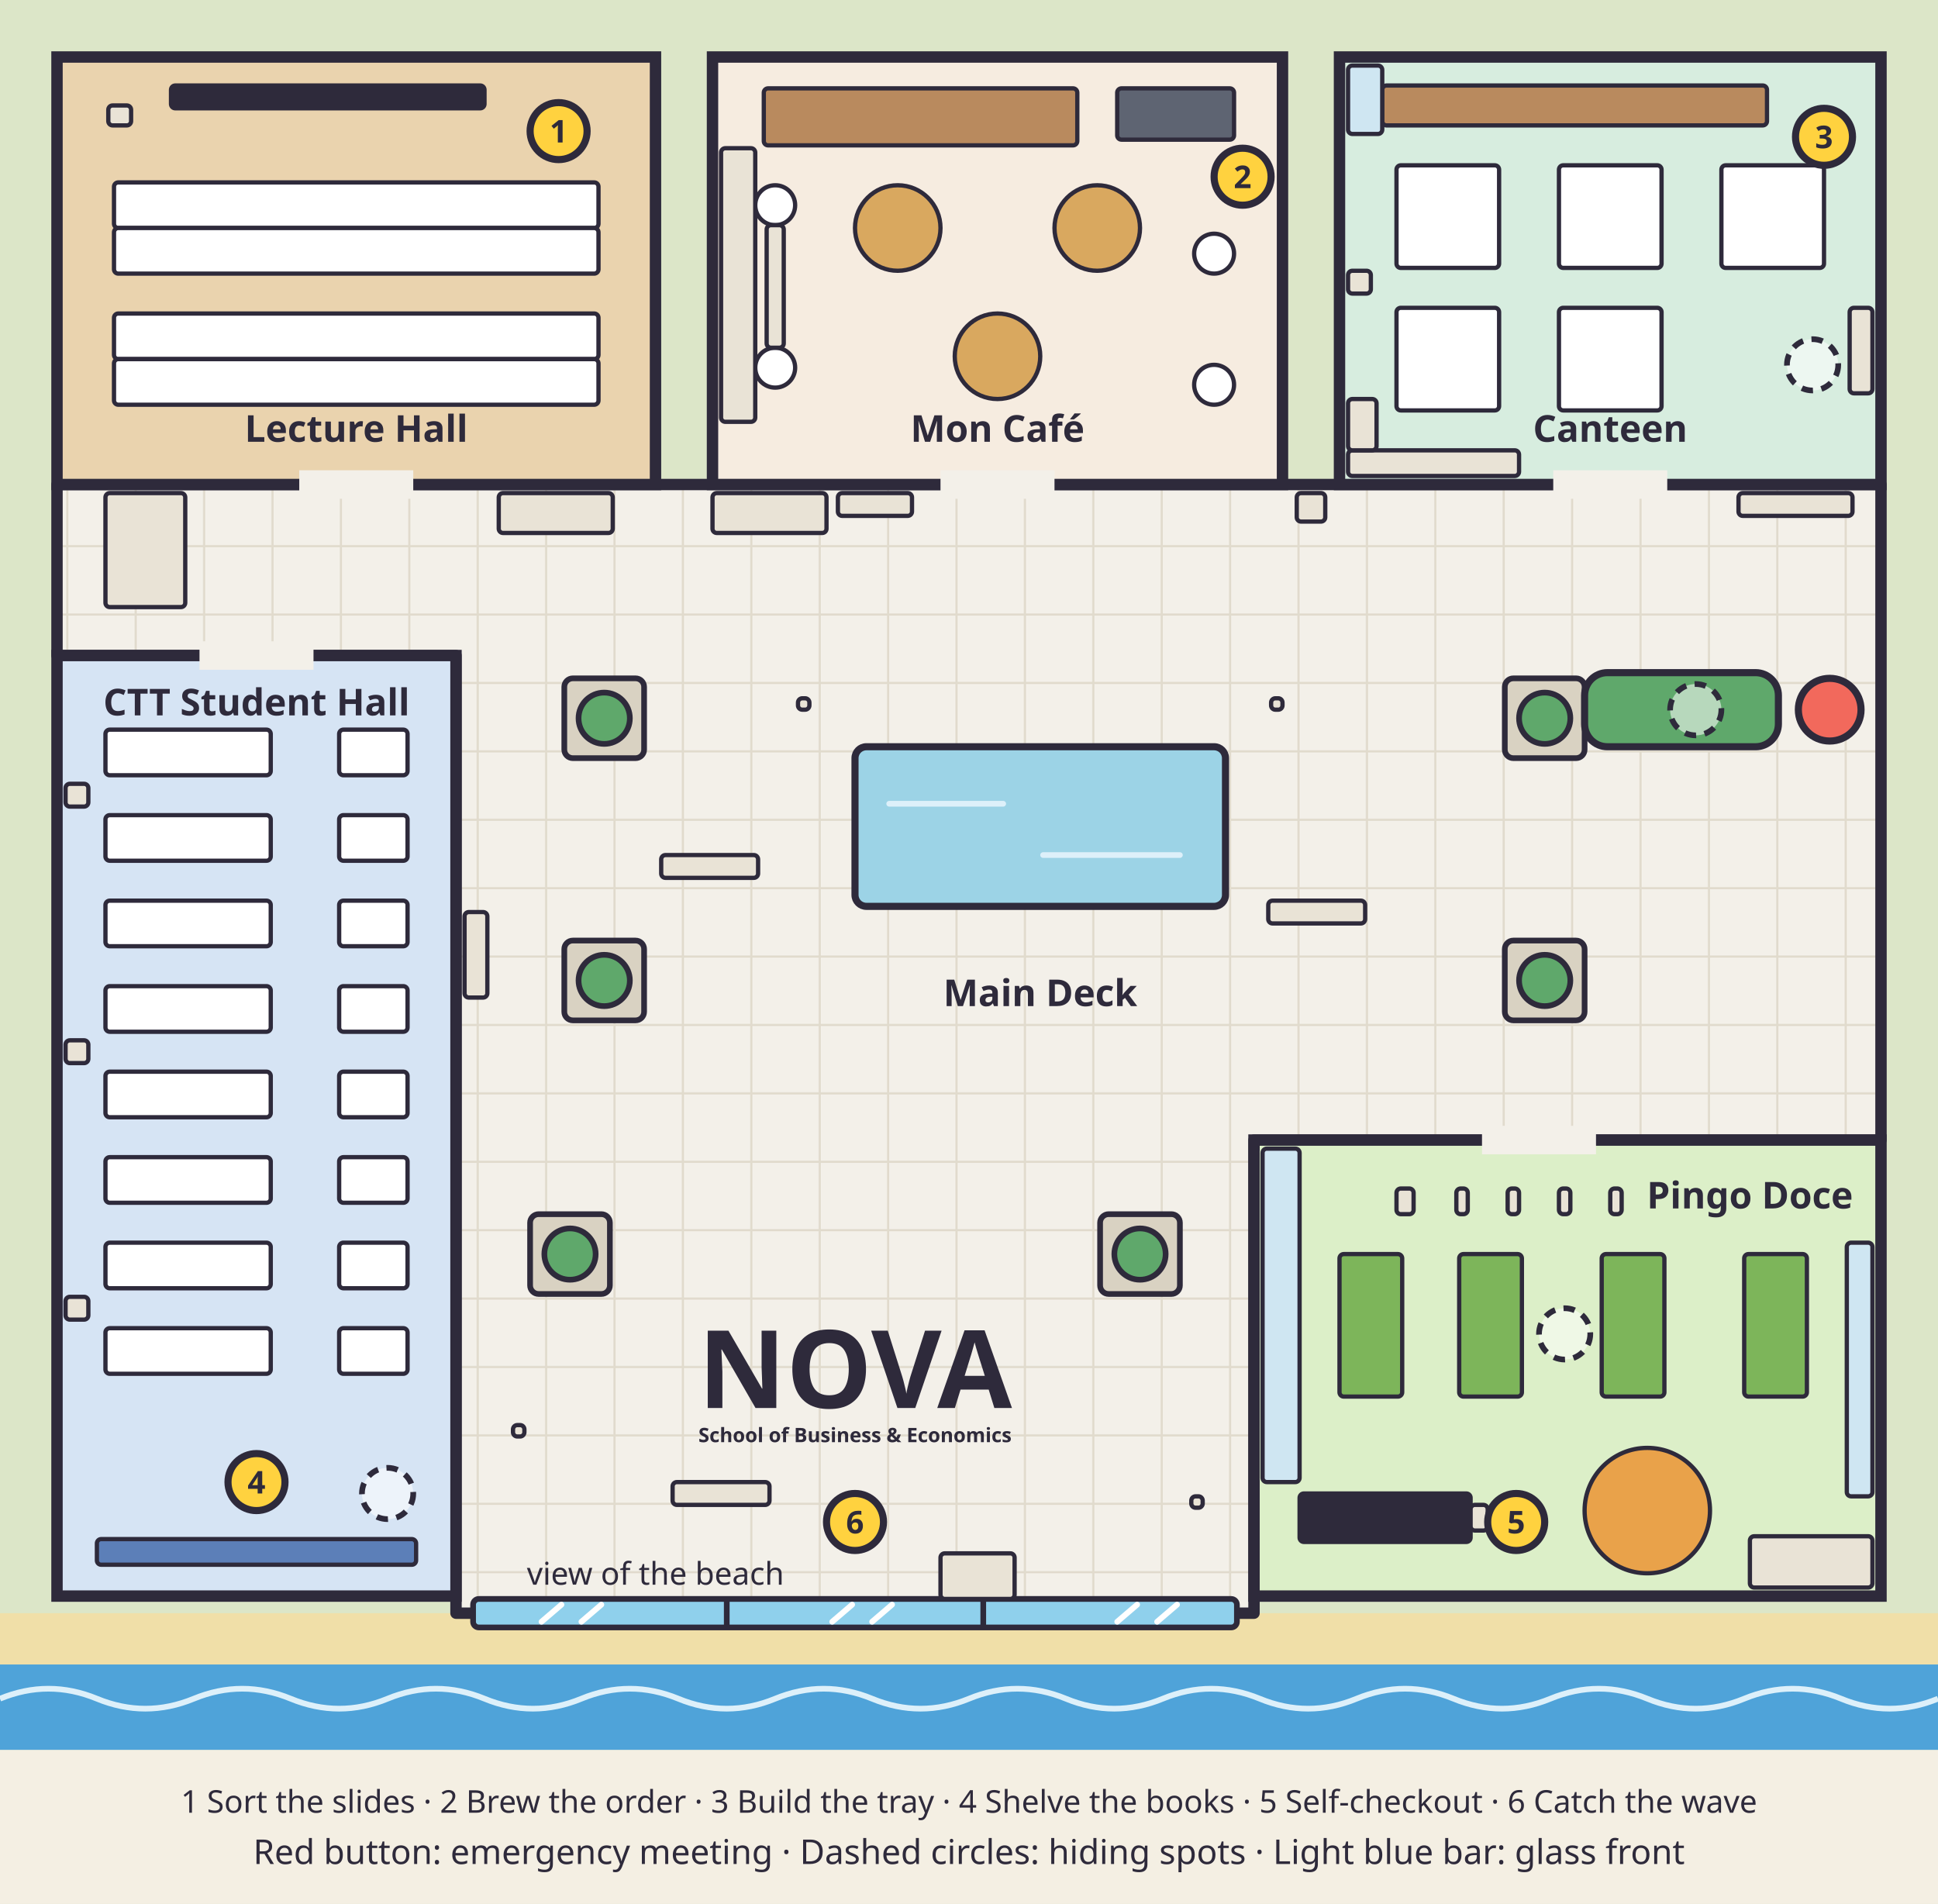
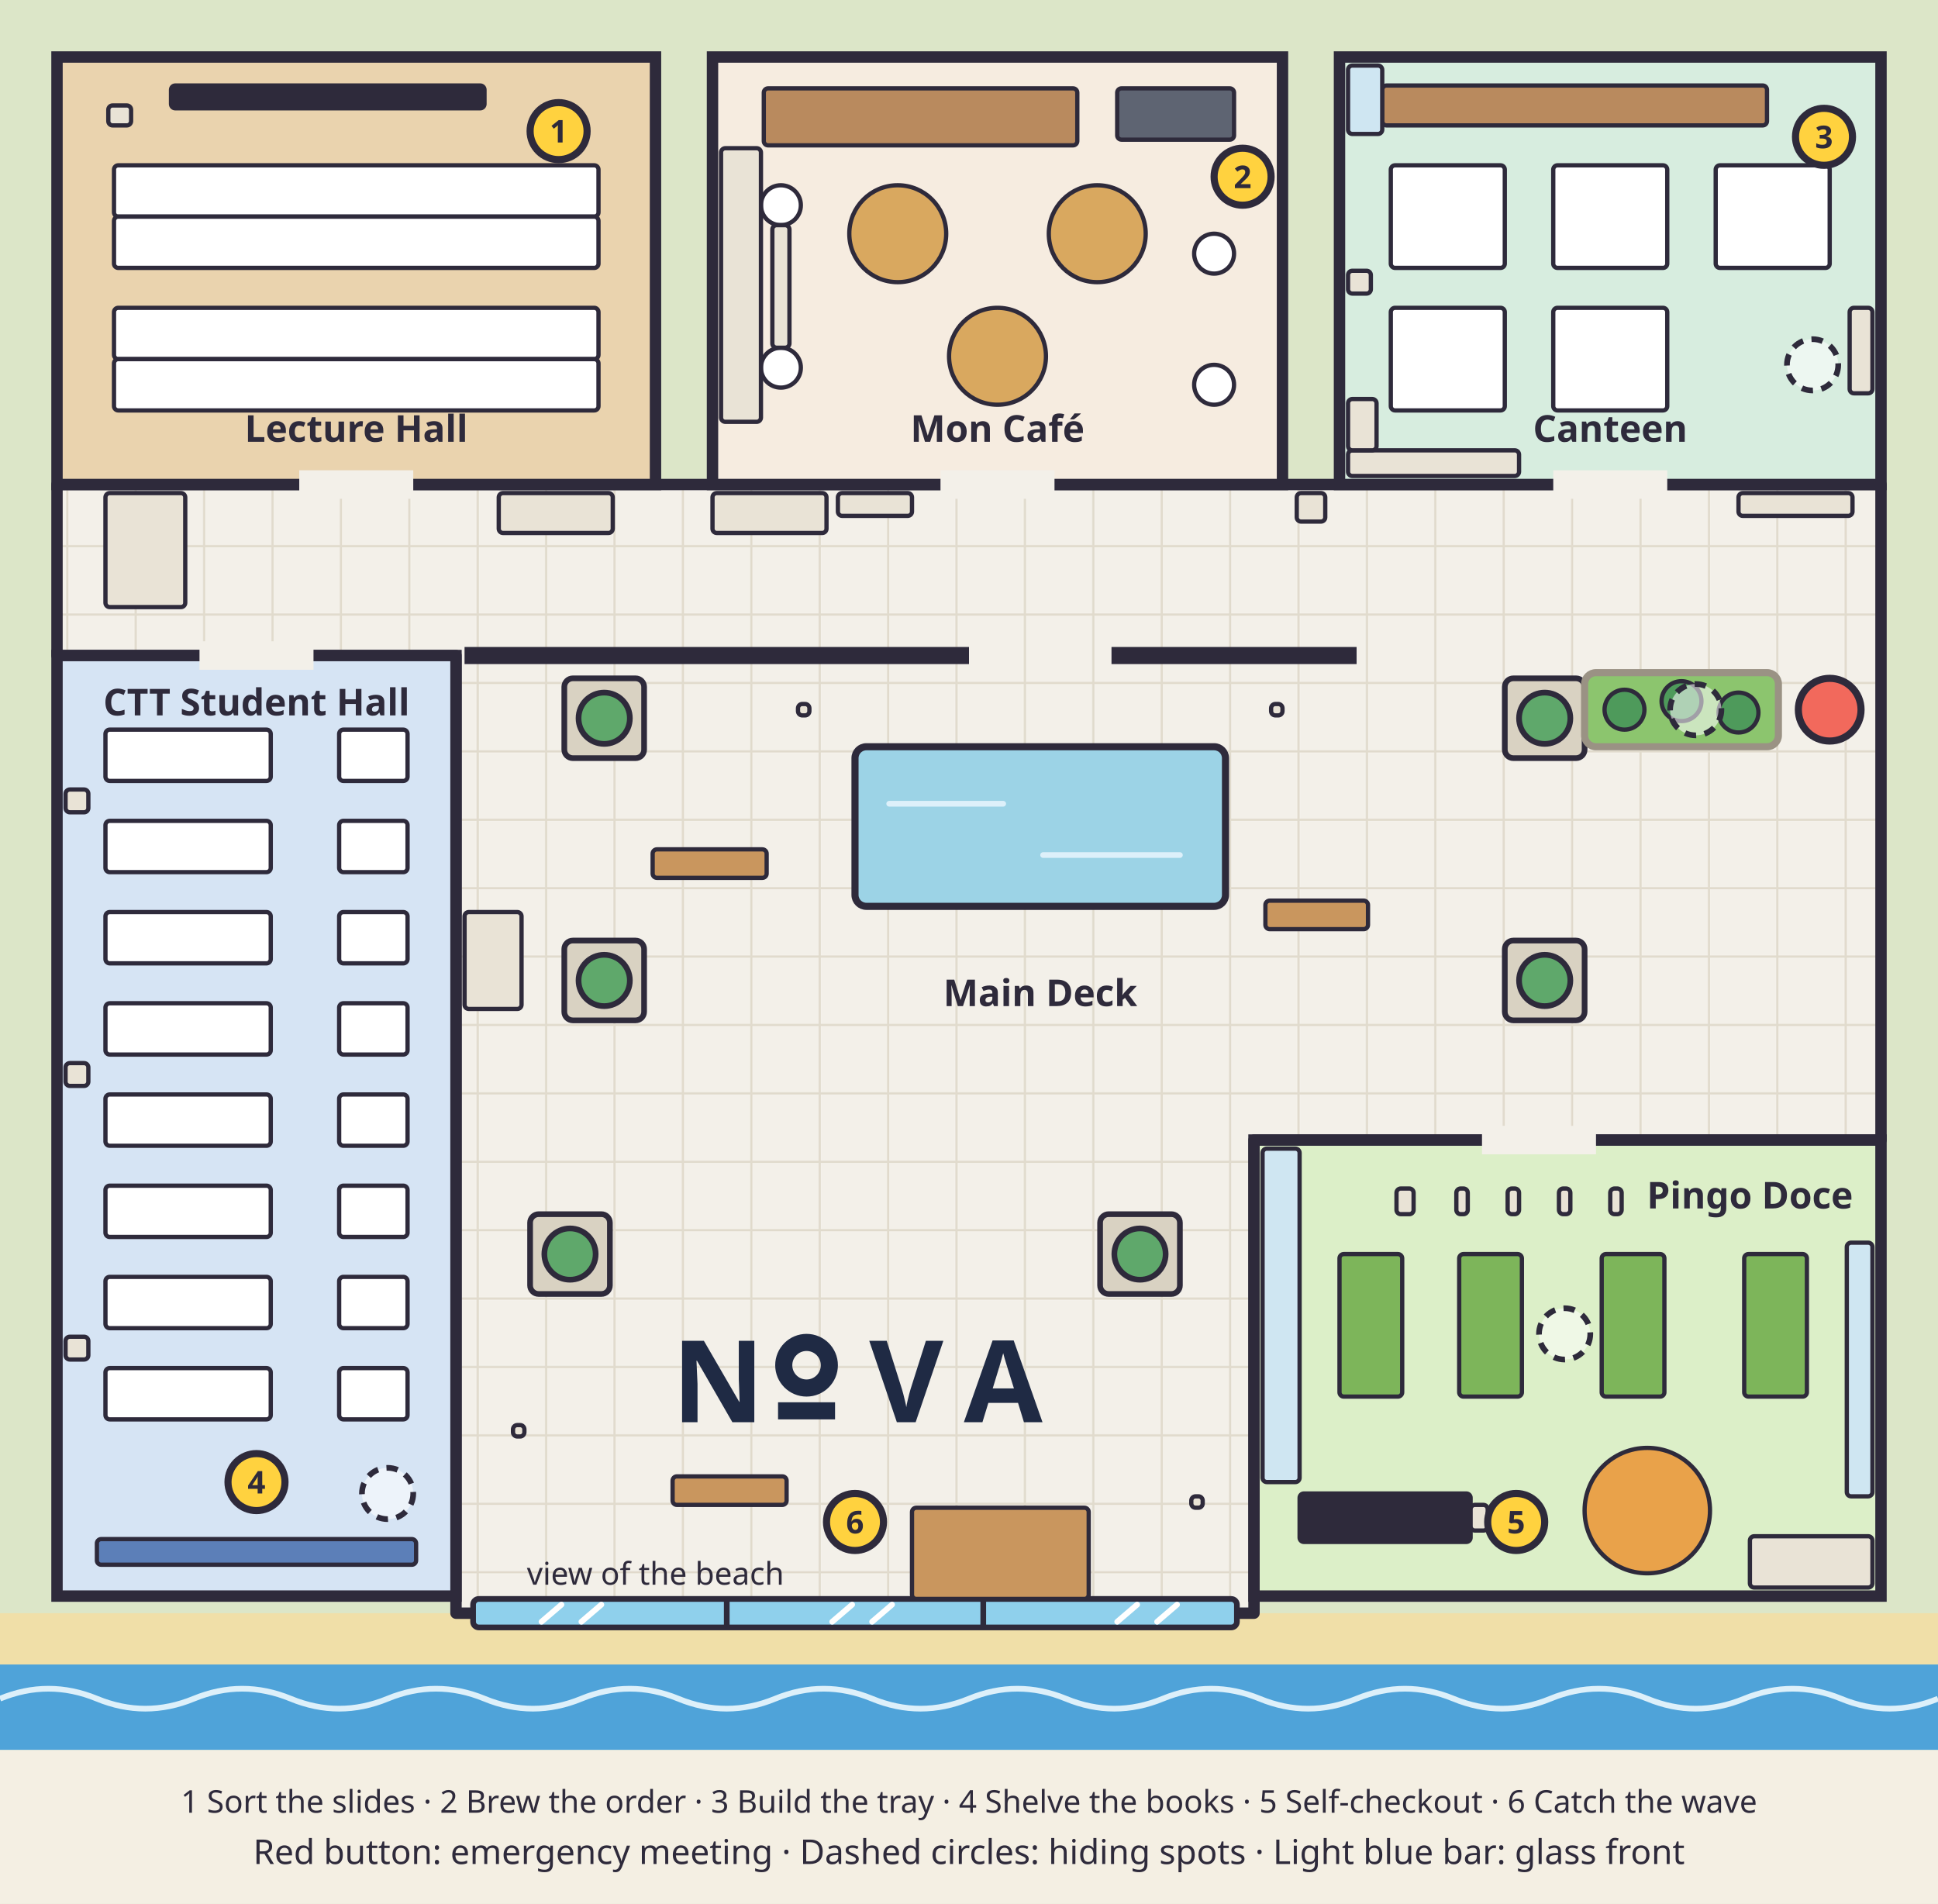
<svg xmlns="http://www.w3.org/2000/svg" viewBox="0 0 680 668" font-family="system-ui, sans-serif">
  <defs>
    <pattern id="paving" width="24" height="24" patternUnits="userSpaceOnUse">
      <rect width="24" height="24" fill="#F3F0E9" />
      <path d="M24 0V24H0" fill="none" stroke="#E1DBCD" stroke-width="1.5" />
    </pattern>
    <g id="tree">
      <rect x="-14" y="-14" width="28" height="28" rx="3" fill="#D9D2C2" stroke="#2E2A3B" stroke-width="2" />
      <circle r="9" fill="#5FA86B" stroke="#2E2A3B" stroke-width="2" />
    </g>
    <g id="col">
      <circle r="7" fill="#FFFFFF" stroke="#2E2A3B" stroke-width="2.5" />
    </g>
  </defs>
  <rect width="680" height="668" fill="#DCE6C8" />
  <rect x="0" y="566" width="680" height="18" fill="#F0DFA8" />
  <rect x="0" y="584" width="680" height="30" fill="#4FA3D9" />
  <path d="M0 596 q17 -7 34 0 t34 0 t34 0 t34 0 t34 0 t34 0 t34 0 t34 0 t34 0 t34 0 t34 0 t34 0 t34 0 t34 0 t34 0 t34 0 t34 0 t34 0 t34 0 t34 0" fill="none" stroke="#DDF0FA" stroke-width="2" />
  <rect x="0" y="614" width="680" height="54" fill="#F4EFE3" />
  <path d="M20 170 H660 V400 H440 V566 H160 V230 H20 Z" fill="url(#paving)" stroke="#2E2A3B" stroke-width="4" stroke-linejoin="round" />
  <rect x="300" y="262" width="130" height="56" rx="4" fill="#9CD3E6" stroke="#2E2A3B" stroke-width="2.5" />
  <path d="M312 282 h40 M366 300 h48" stroke="#DDF0FA" stroke-width="2" stroke-linecap="round" />
  <use href="#tree" x="212" y="252" />
  <use href="#tree" x="212" y="344" />
  <use href="#tree" x="542" y="252" />
  <use href="#tree" x="542" y="344" />
  <use href="#tree" x="200" y="440" />
  <use href="#tree" x="400" y="440" />
-   <text x="300" y="494" text-anchor="middle" font-size="38" font-weight="900" fill="#2E2A3B">NOVA</text>
-   <text x="300" y="506" text-anchor="middle" font-size="7" font-weight="700" fill="#2E2A3B">School of Business &amp; Economics</text>
+   <g fill="#1F2A44">
+     <text x="252" y="499" text-anchor="middle" font-size="40" font-weight="900">N</text>
+     <circle cx="283" cy="479" r="8" fill="none" stroke="#1F2A44" stroke-width="6" />
+     <rect x="273" y="492" width="20" height="6" />
+     <text x="318" y="499" text-anchor="middle" font-size="40" font-weight="900">V</text>
+     <text x="352" y="499" text-anchor="middle" font-size="40" font-weight="900">A</text>
+   </g>
  <text x="365" y="353" text-anchor="middle" font-size="13" font-weight="700" fill="#2E2A3B">Main Deck</text>
  <text x="230" y="556" text-anchor="middle" font-size="11" fill="#2E2A3B">view of the beach</text>
  <rect x="166" y="561" width="268" height="10" rx="2" fill="#8FD0EC" stroke="#2E2A3B" stroke-width="2" />
  <path d="M190 569 l7 -6 M204 569 l7 -6 M292 569 l7 -6 M306 569 l7 -6 M392 569 l7 -6 M406 569 l7 -6" stroke="#FFFFFF" stroke-width="2" stroke-linecap="round" />
  <path d="M255 561 v10 M345 561 v10" stroke="#2E2A3B" stroke-width="2" />
  <rect x="20" y="20" width="210" height="150" fill="#EAD3AE" stroke="#2E2A3B" stroke-width="4" />
  <rect x="250" y="20" width="200" height="150" fill="#F6ECE0" stroke="#2E2A3B" stroke-width="4" />
  <rect x="470" y="20" width="190" height="150" fill="#D7EDDF" stroke="#2E2A3B" stroke-width="4" />
  <rect x="20" y="230" width="140" height="330" fill="#D6E4F4" stroke="#2E2A3B" stroke-width="4" />
  <rect x="440" y="400" width="220" height="160" fill="#DCEFC8" stroke="#2E2A3B" stroke-width="4" />
+   <rect x="163" y="227" width="177" height="6" fill="#2E2A3B" />
+   <rect x="390" y="227" width="86" height="6" fill="#2E2A3B" />
  <g stroke="#2E2A3B" stroke-width="1.5">
    <rect x="60" y="30" width="110" height="8" rx="1.5" fill="#2E2A3B" />
    <rect x="38" y="37" width="8" height="7" rx="1.5" fill="#E9E3D6" />
-     <rect x="40" y="64" width="170" height="16" rx="1.5" fill="#FFFFFF" />
-     <rect x="40" y="80" width="170" height="16" rx="1.5" fill="#FFFFFF" />
-     <rect x="40" y="110" width="170" height="16" rx="1.5" fill="#FFFFFF" />
-     <rect x="40" y="126" width="170" height="16" rx="1.5" fill="#FFFFFF" />
+     <rect x="40" y="58" width="170" height="18" rx="1.5" fill="#FFFFFF" />
+     <rect x="40" y="76" width="170" height="18" rx="1.5" fill="#FFFFFF" />
+     <rect x="40" y="108" width="170" height="18" rx="1.5" fill="#FFFFFF" />
+     <rect x="40" y="126" width="170" height="18" rx="1.5" fill="#FFFFFF" />
    <rect x="268" y="31" width="110" height="20" rx="1.5" fill="#B98A5E" />
    <rect x="392" y="31" width="41" height="18" rx="1.5" fill="#5E6472" />
-     <circle cx="272" cy="72" r="7" fill="#FFFFFF" />
+     <circle cx="274" cy="72" r="7" fill="#FFFFFF" />
    <circle cx="426" cy="89" r="7" fill="#FFFFFF" />
-     <circle cx="272" cy="129" r="7" fill="#FFFFFF" />
+     <circle cx="274" cy="129" r="7" fill="#FFFFFF" />
    <circle cx="426" cy="135" r="7" fill="#FFFFFF" />
-     <circle cx="350" cy="125" r="15" fill="#D9A85F" />
-     <circle cx="315" cy="80" r="15" fill="#D9A85F" />
-     <circle cx="385" cy="80" r="15" fill="#D9A85F" />
-     <rect x="253" y="52" width="12" height="96" rx="1.5" fill="#E9E3D6" />
-     <rect x="269" y="79" width="6" height="43" rx="1.5" fill="#E9E3D6" />
+     <circle cx="350" cy="125" r="17" fill="#D9A85F" />
+     <circle cx="315" cy="82" r="17" fill="#D9A85F" />
+     <circle cx="385" cy="82" r="17" fill="#D9A85F" />
+     <rect x="253" y="52" width="14" height="96" rx="1.5" fill="#E9E3D6" />
+     <rect x="271" y="79" width="6" height="43" rx="1.5" fill="#E9E3D6" />
    <rect x="485" y="30" width="135" height="14" rx="1.5" fill="#B98A5E" />
-     <rect x="490" y="58" width="36" height="36" rx="1.5" fill="#FFFFFF" />
-     <rect x="547" y="58" width="36" height="36" rx="1.5" fill="#FFFFFF" />
-     <rect x="604" y="58" width="36" height="36" rx="1.5" fill="#FFFFFF" />
-     <rect x="490" y="108" width="36" height="36" rx="1.5" fill="#FFFFFF" />
-     <rect x="547" y="108" width="36" height="36" rx="1.5" fill="#FFFFFF" />
+     <rect x="488" y="58" width="40" height="36" rx="1.5" fill="#FFFFFF" />
+     <rect x="545" y="58" width="40" height="36" rx="1.5" fill="#FFFFFF" />
+     <rect x="602" y="58" width="40" height="36" rx="1.5" fill="#FFFFFF" />
+     <rect x="488" y="108" width="40" height="36" rx="1.5" fill="#FFFFFF" />
+     <rect x="545" y="108" width="40" height="36" rx="1.5" fill="#FFFFFF" />
    <rect x="473" y="158" width="60" height="9" rx="1.5" fill="#E9E3D6" />
    <rect x="473" y="23" width="12" height="24" rx="1.5" fill="#CFE6F2" />
    <rect x="473" y="95" width="8" height="8" rx="1.5" fill="#E9E3D6" />
    <rect x="649" y="108" width="8" height="30" rx="1.5" fill="#E9E3D6" />
    <rect x="473" y="140" width="10" height="18" rx="1.5" fill="#E9E3D6" />
-     <rect x="37" y="256" width="58" height="16" rx="1.5" fill="#FFFFFF" />
-     <rect x="37" y="286" width="58" height="16" rx="1.5" fill="#FFFFFF" />
-     <rect x="37" y="316" width="58" height="16" rx="1.5" fill="#FFFFFF" />
-     <rect x="37" y="346" width="58" height="16" rx="1.5" fill="#FFFFFF" />
-     <rect x="37" y="376" width="58" height="16" rx="1.5" fill="#FFFFFF" />
-     <rect x="37" y="406" width="58" height="16" rx="1.5" fill="#FFFFFF" />
-     <rect x="37" y="436" width="58" height="16" rx="1.5" fill="#FFFFFF" />
-     <rect x="37" y="466" width="58" height="16" rx="1.5" fill="#FFFFFF" />
+     <rect x="37" y="256" width="58" height="18" rx="1.5" fill="#FFFFFF" />
+     <rect x="37" y="288" width="58" height="18" rx="1.5" fill="#FFFFFF" />
+     <rect x="37" y="320" width="58" height="18" rx="1.5" fill="#FFFFFF" />
+     <rect x="37" y="352" width="58" height="18" rx="1.5" fill="#FFFFFF" />
+     <rect x="37" y="384" width="58" height="18" rx="1.5" fill="#FFFFFF" />
+     <rect x="37" y="416" width="58" height="18" rx="1.5" fill="#FFFFFF" />
+     <rect x="37" y="448" width="58" height="18" rx="1.5" fill="#FFFFFF" />
+     <rect x="37" y="480" width="58" height="18" rx="1.5" fill="#FFFFFF" />
    <rect x="34" y="540" width="112" height="9" rx="1.5" fill="#5C7FB8" />
-     <rect x="119" y="256" width="24" height="16" rx="1.5" fill="#FFFFFF" />
-     <rect x="119" y="286" width="24" height="16" rx="1.5" fill="#FFFFFF" />
-     <rect x="119" y="316" width="24" height="16" rx="1.5" fill="#FFFFFF" />
-     <rect x="119" y="346" width="24" height="16" rx="1.5" fill="#FFFFFF" />
-     <rect x="119" y="376" width="24" height="16" rx="1.5" fill="#FFFFFF" />
-     <rect x="119" y="406" width="24" height="16" rx="1.5" fill="#FFFFFF" />
-     <rect x="119" y="436" width="24" height="16" rx="1.5" fill="#FFFFFF" />
-     <rect x="119" y="466" width="24" height="16" rx="1.5" fill="#FFFFFF" />
-     <rect x="23" y="275" width="8" height="8" rx="1.5" fill="#E9E3D6" />
-     <rect x="23" y="365" width="8" height="8" rx="1.5" fill="#E9E3D6" />
-     <rect x="23" y="455" width="8" height="8" rx="1.5" fill="#E9E3D6" />
+     <rect x="119" y="256" width="24" height="18" rx="1.5" fill="#FFFFFF" />
+     <rect x="119" y="288" width="24" height="18" rx="1.5" fill="#FFFFFF" />
+     <rect x="119" y="320" width="24" height="18" rx="1.5" fill="#FFFFFF" />
+     <rect x="119" y="352" width="24" height="18" rx="1.5" fill="#FFFFFF" />
+     <rect x="119" y="384" width="24" height="18" rx="1.5" fill="#FFFFFF" />
+     <rect x="119" y="416" width="24" height="18" rx="1.5" fill="#FFFFFF" />
+     <rect x="119" y="448" width="24" height="18" rx="1.5" fill="#FFFFFF" />
+     <rect x="119" y="480" width="24" height="18" rx="1.5" fill="#FFFFFF" />
+     <rect x="23" y="277" width="8" height="8" rx="1.5" fill="#E9E3D6" />
+     <rect x="23" y="373" width="8" height="8" rx="1.5" fill="#E9E3D6" />
+     <rect x="23" y="469" width="8" height="8" rx="1.5" fill="#E9E3D6" />
    <rect x="470" y="440" width="22" height="50" rx="1.5" fill="#7DB55A" />
    <rect x="512" y="440" width="22" height="50" rx="1.5" fill="#7DB55A" />
    <rect x="562" y="440" width="22" height="50" rx="1.5" fill="#7DB55A" />
    <rect x="612" y="440" width="22" height="50" rx="1.5" fill="#7DB55A" />
    <rect x="456" y="524" width="60" height="17" rx="1.5" fill="#2E2A3B" />
    <rect x="511" y="417" width="4" height="9" rx="1.5" fill="#E9E3D6" />
    <rect x="529" y="417" width="4" height="9" rx="1.5" fill="#E9E3D6" />
    <rect x="547" y="417" width="4" height="9" rx="1.5" fill="#E9E3D6" />
    <rect x="565" y="417" width="4" height="9" rx="1.5" fill="#E9E3D6" />
    <rect x="443" y="403" width="13" height="117" rx="1.5" fill="#CFE6F2" />
    <rect x="648" y="436" width="9" height="89" rx="1.5" fill="#CFE6F2" />
    <circle cx="578" cy="530" r="22" fill="#E9A24A" />
    <rect x="614" y="539" width="43" height="18" rx="1.5" fill="#E9E3D6" />
    <rect x="490" y="417" width="6" height="9" rx="1.5" fill="#E9E3D6" />
    <rect x="516" y="528" width="6" height="9" rx="1.5" fill="#E9E3D6" />
    <rect x="37" y="173" width="28" height="40" rx="1.5" fill="#E9E3D6" />
    <rect x="175" y="173" width="40" height="14" rx="1.5" fill="#E9E3D6" />
    <rect x="294" y="173" width="26" height="8" rx="1.5" fill="#E9E3D6" />
    <rect x="250" y="173" width="40" height="14" rx="1.5" fill="#E9E3D6" />
    <rect x="455" y="173" width="10" height="10" rx="1.5" fill="#E9E3D6" />
    <rect x="610" y="173" width="40" height="8" rx="1.5" fill="#E9E3D6" />
-     <rect x="232" y="300" width="34" height="8" rx="1.5" fill="#E9E3D6" />
-     <rect x="445" y="316" width="34" height="8" rx="1.5" fill="#E9E3D6" />
-     <rect x="236" y="520" width="34" height="8" rx="1.5" fill="#E9E3D6" />
-     <rect x="280" y="245" width="4" height="4" rx="1.5" fill="#E9E3D6" />
-     <rect x="446" y="245" width="4" height="4" rx="1.5" fill="#E9E3D6" />
+     <rect x="229" y="298" width="40" height="10" rx="1.5" fill="#C9965E" />
+     <rect x="444" y="316" width="36" height="10" rx="1.5" fill="#C9965E" />
+     <rect x="236" y="518" width="40" height="10" rx="1.5" fill="#C9965E" />
+     <rect x="280" y="247" width="4" height="4" rx="1.5" fill="#E9E3D6" />
+     <rect x="446" y="247" width="4" height="4" rx="1.5" fill="#E9E3D6" />
    <rect x="180" y="500" width="4" height="4" rx="1.5" fill="#E9E3D6" />
    <rect x="418" y="525" width="4" height="4" rx="1.5" fill="#E9E3D6" />
-     <rect x="163" y="320" width="8" height="30" rx="1.5" fill="#E9E3D6" />
-     <rect x="330" y="545" width="26" height="16" rx="1.5" fill="#E9E3D6" />
+     <rect x="163" y="320" width="20" height="34" rx="1.5" fill="#E9E3D6" />
+     <rect x="320" y="529" width="62" height="32" rx="1.5" fill="#C9965E" />
  </g>
  <text x="125" y="155" text-anchor="middle" font-size="13" font-weight="700" fill="#2E2A3B">Lecture Hall</text>
  <text x="350" y="155" text-anchor="middle" font-size="13" font-weight="700" fill="#2E2A3B">Mon Café</text>
  <text x="565" y="155" text-anchor="middle" font-size="13" font-weight="700" fill="#2E2A3B">Canteen</text>
  <text x="90" y="251" text-anchor="middle" font-size="13" font-weight="700" fill="#2E2A3B">CTT Student Hall</text>
  <text x="614" y="424" text-anchor="middle" font-size="13" font-weight="700" fill="#2E2A3B">Pingo Doce</text>
  <g fill="#F3F0E9">
    <rect x="105" y="165" width="40" height="10" />
    <rect x="330" y="165" width="40" height="10" />
    <rect x="545" y="165" width="40" height="10" />
    <rect x="70" y="225" width="40" height="10" />
    <rect x="520" y="395" width="40" height="10" />
  </g>
-   <rect x="556" y="236" width="68" height="26" rx="8" fill="#5FA86B" stroke="#2E2A3B" stroke-width="2.5" />
+   <rect x="556" y="236" width="68" height="26" rx="4" fill="#8CC56E" stroke="#9A9284" stroke-width="2.5" />
+   <g fill="#4E9A5B" stroke="#2E2A3B" stroke-width="1.5">
+     <circle cx="570" cy="249" r="7" />
+     <circle cx="590" cy="246" r="7" />
+     <circle cx="610" cy="250" r="7" />
+   </g>
  <g fill="#FFFFFF" fill-opacity="0.55" stroke="#2E2A3B" stroke-width="2" stroke-dasharray="4 3">
    <circle cx="595" cy="249" r="9" />
    <circle cx="549" cy="468" r="9" />
    <circle cx="136" cy="524" r="9" />
    <circle cx="636" cy="128" r="9" />
  </g>
  <circle cx="642" cy="249" r="11" fill="#F2695C" stroke="#2E2A3B" stroke-width="2.5" />
  <g font-size="11" font-weight="700" fill="#2E2A3B" text-anchor="middle">
    <circle cx="196" cy="46" r="10" fill="#FFD23F" stroke="#2E2A3B" stroke-width="2.5" />
    <text x="196" y="50">1</text>
    <circle cx="436" cy="62" r="10" fill="#FFD23F" stroke="#2E2A3B" stroke-width="2.5" />
    <text x="436" y="66">2</text>
    <circle cx="640" cy="48" r="10" fill="#FFD23F" stroke="#2E2A3B" stroke-width="2.5" />
    <text x="640" y="52">3</text>
    <circle cx="90" cy="520" r="10" fill="#FFD23F" stroke="#2E2A3B" stroke-width="2.5" />
    <text x="90" y="524">4</text>
    <circle cx="532" cy="534" r="10" fill="#FFD23F" stroke="#2E2A3B" stroke-width="2.5" />
    <text x="532" y="538">5</text>
    <circle cx="300" cy="534" r="10" fill="#FFD23F" stroke="#2E2A3B" stroke-width="2.5" />
    <text x="300" y="538">6</text>
  </g>
  <text x="340" y="636" text-anchor="middle" font-size="11" fill="#2E2A3B">1 Sort the slides · 2 Brew the order · 3 Build the tray · 4 Shelve the books · 5 Self-checkout · 6 Catch the wave</text>
  <text x="340" y="654" text-anchor="middle" font-size="12" fill="#2E2A3B">Red button: emergency meeting · Dashed circles: hiding spots · Light blue bar: glass front</text>
</svg>
